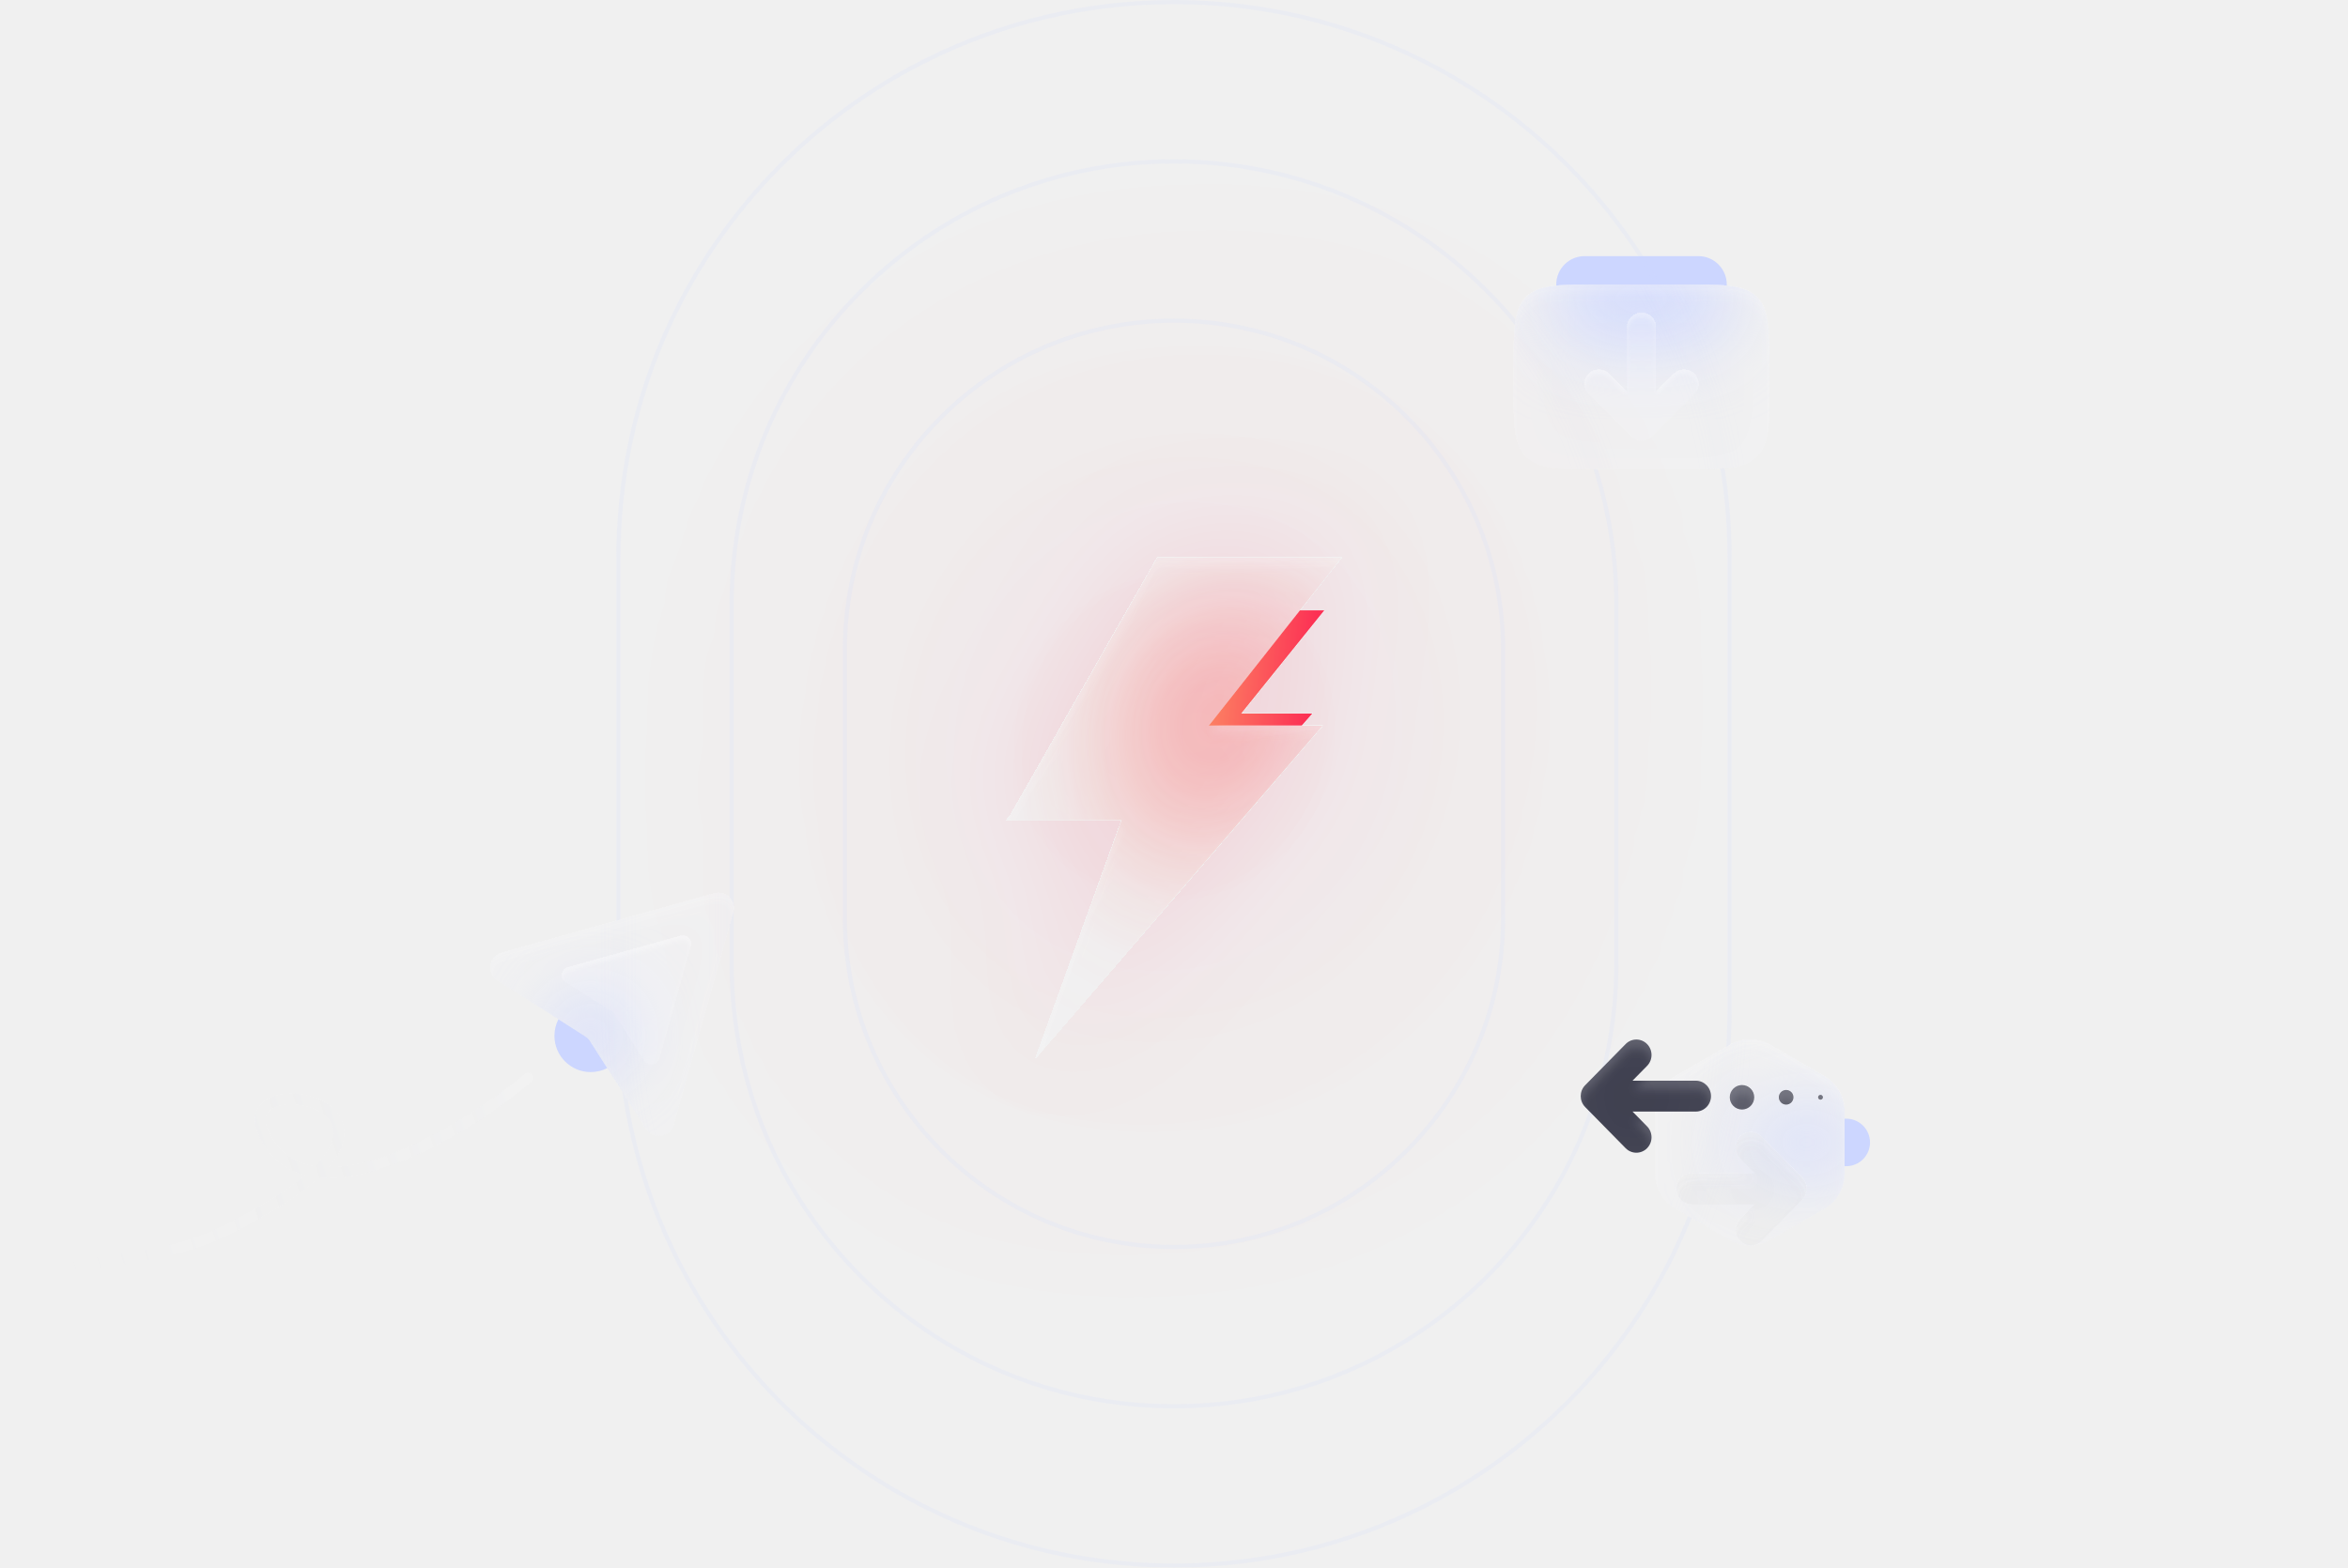
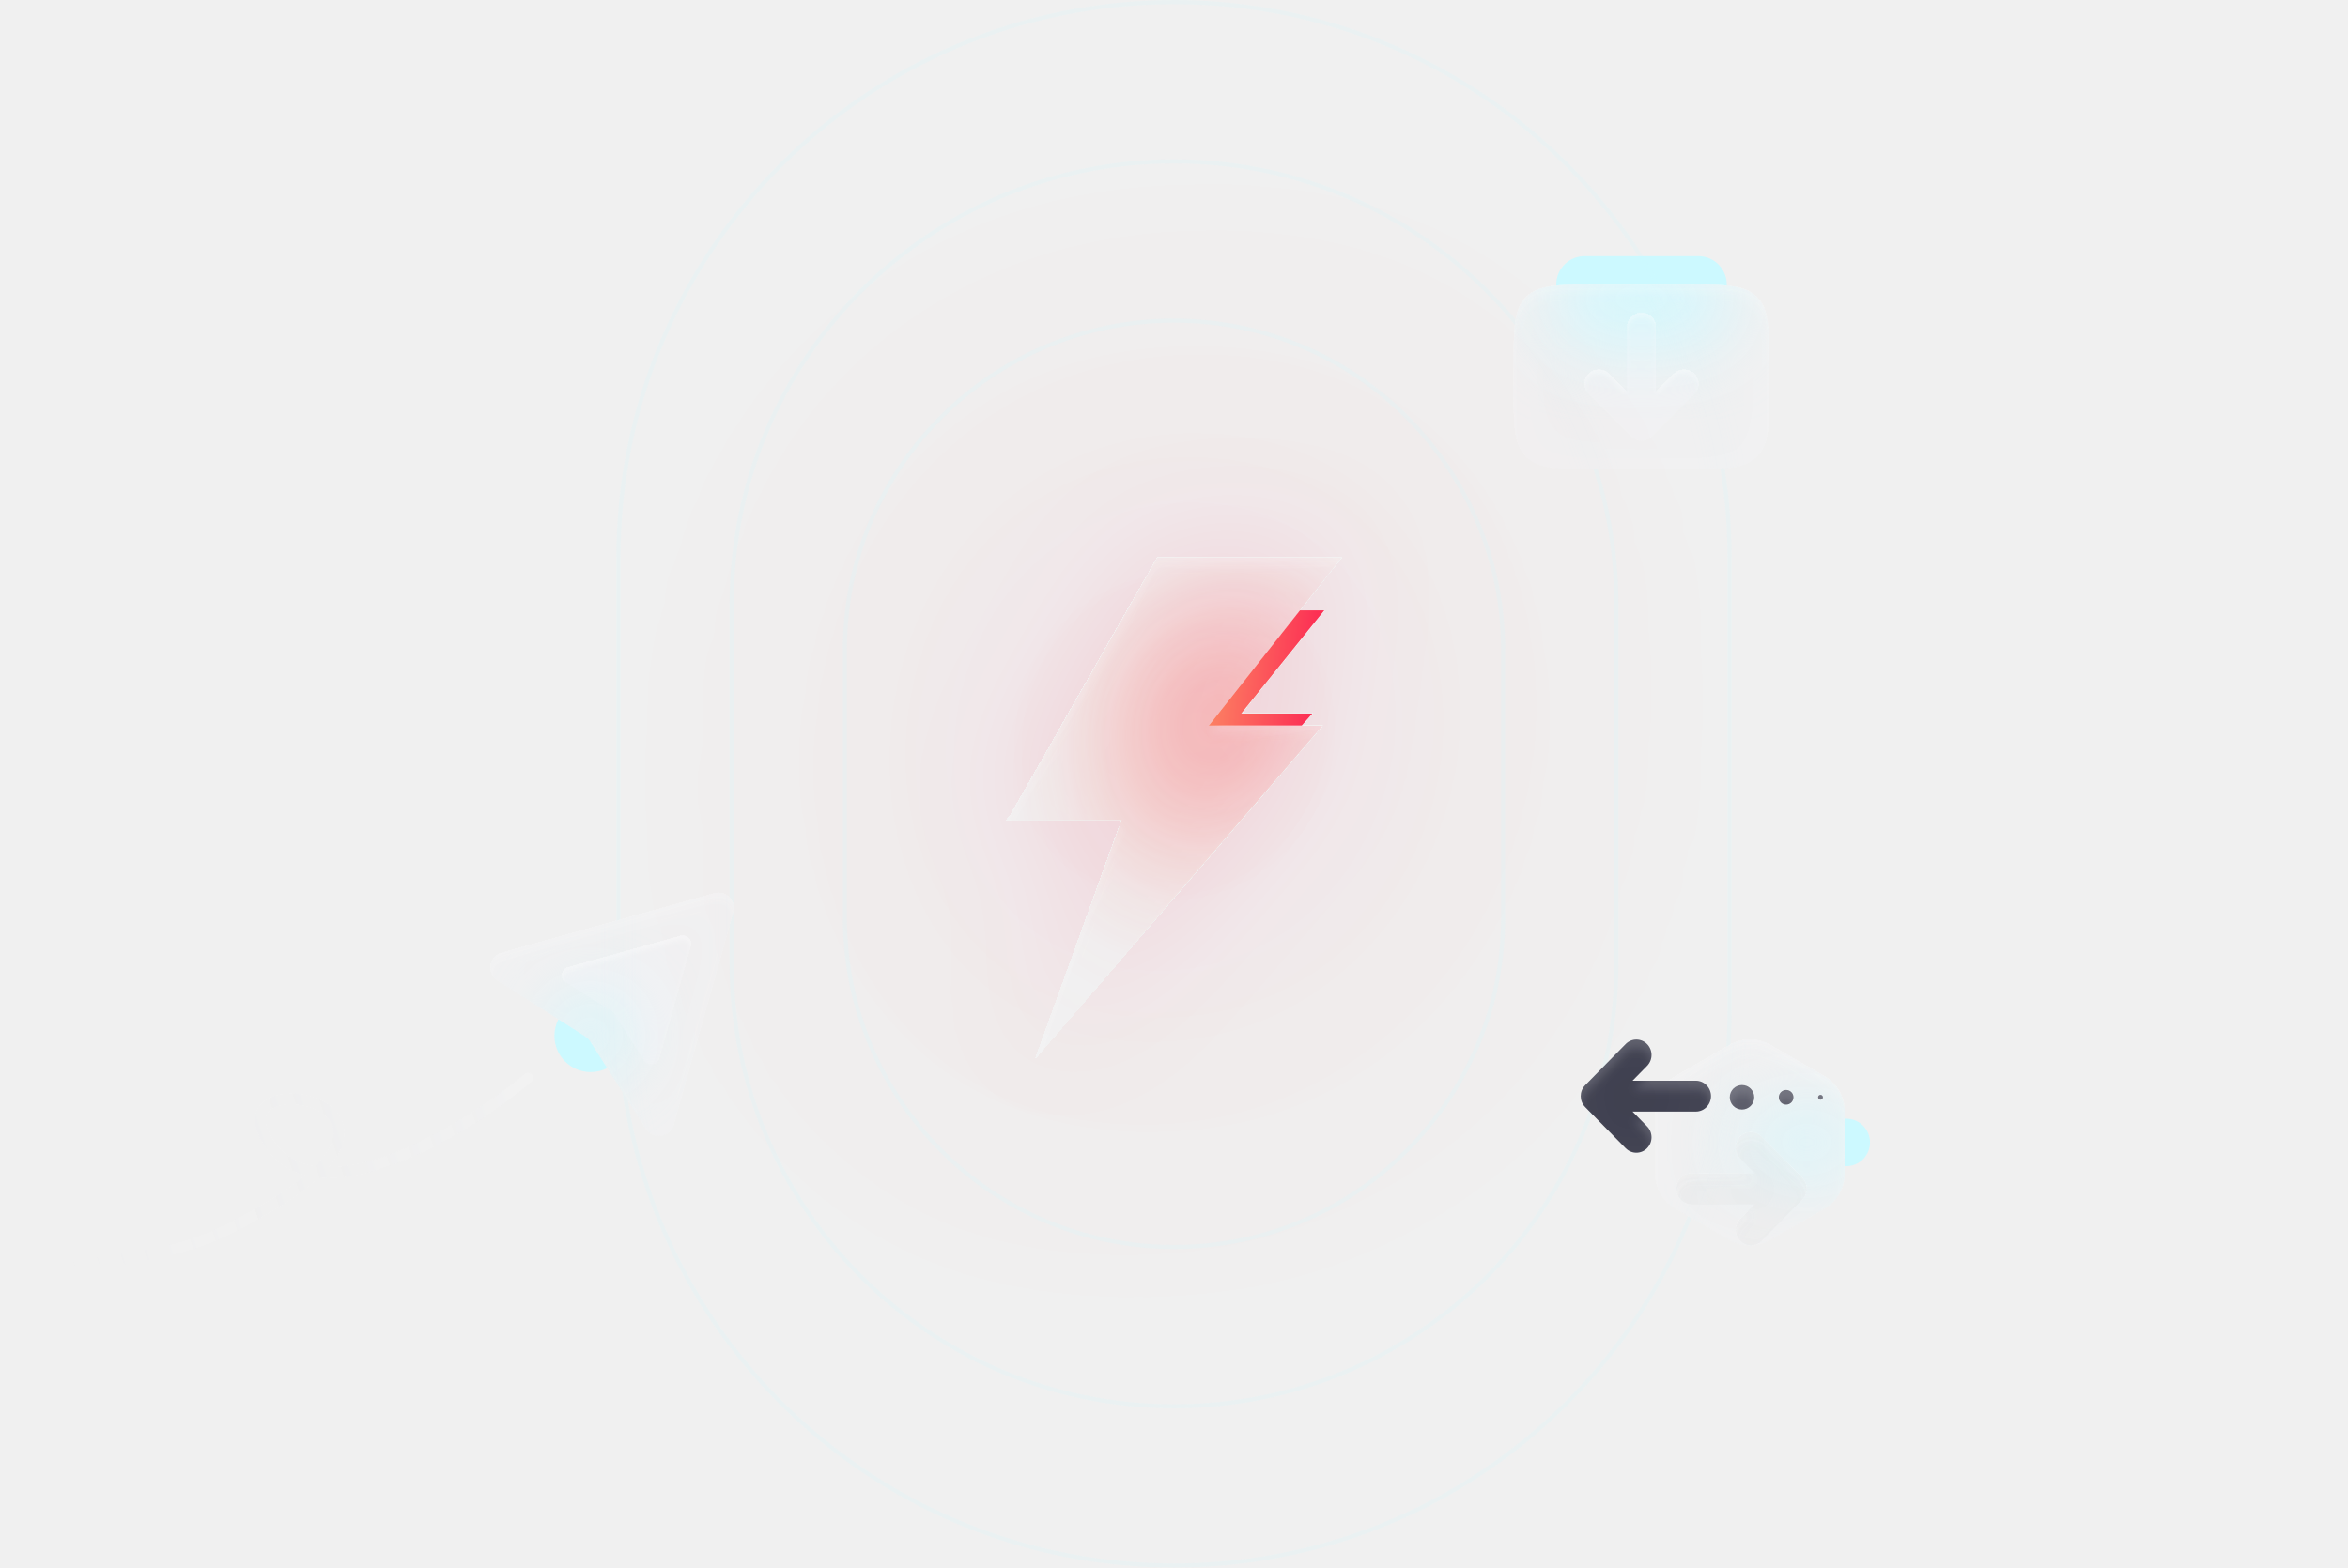
<svg xmlns="http://www.w3.org/2000/svg" width="560" height="374" viewBox="0 0 560 374" fill="none">
  <g clip-path="url(#clip0_5361_52347)">
    <g filter="url(#filter0_ddd_5361_52347)">
      <mask id="mask0_5361_52347" style="mask-type:alpha" maskUnits="userSpaceOnUse" x="240" y="133" width="80" height="120">
        <path d="M288.277 173.123H315.441L246.965 252.479L267.517 195.657H240L240.991 194.473L276.019 133H319.999L288.277 173.123Z" fill="white" />
      </mask>
      <g mask="url(#mask0_5361_52347)">
        <g opacity="0.8" filter="url(#filter1_f_5361_52347)">
          <path d="M296.024 170.223H312.989L270.225 218.891L283.06 184.043H265.875L266.494 183.316L288.369 145.616H315.835L296.024 170.223Z" fill="url(#paint0_linear_5361_52347)" />
        </g>
      </g>
      <path opacity="0.8" fill-rule="evenodd" clip-rule="evenodd" d="M310.443 173.125H288.279L310.027 145.618H315.838L296.027 170.225H312.991L310.443 173.125Z" fill="url(#paint1_linear_5361_52347)" />
      <g filter="url(#filter2_ii_5361_52347)">
        <path d="M288.277 173.123H315.441L246.965 252.479L267.517 195.657H240L240.991 194.473L276.019 133H319.999L288.277 173.123Z" fill="#F8F9FD" fill-opacity="0.08" />
      </g>
    </g>
    <mask id="mask1_5361_52347" style="mask-type:alpha" maskUnits="userSpaceOnUse" x="361" y="67" width="61" height="45">
      <path d="M361 88.212C361 78.627 361 73.834 363.978 70.857C366.955 67.879 371.748 67.879 381.333 67.879H401.667C411.252 67.879 416.045 67.879 419.022 70.857C422 73.834 422 78.627 422 88.212V91.601C422 101.186 422 105.979 419.022 108.957C416.045 111.934 411.252 111.934 401.667 111.934H381.333C371.748 111.934 366.955 111.934 363.978 108.957C361 105.979 361 101.186 361 91.601V88.212Z" fill="white" />
    </mask>
    <g mask="url(#mask1_5361_52347)">
      <g filter="url(#filter3_f_5361_52347)">
-         <path d="M371.166 67.877C371.166 64.134 374.201 61.1 377.944 61.1H405.055C408.798 61.1 411.833 64.134 411.833 67.877V74.655C411.833 78.398 408.798 81.433 405.055 81.433H377.944C374.201 81.433 371.166 78.398 371.166 74.655V67.877Z" fill="#CCD6FF" />
-       </g>
-     </g>
-     <path fill-rule="evenodd" clip-rule="evenodd" d="M377.946 61.101C374.202 61.101 371.168 64.135 371.168 67.878V68.138C373.791 67.88 377.093 67.88 381.335 67.88H401.668C405.909 67.88 409.212 67.88 411.835 68.138V67.878C411.835 64.135 408.8 61.101 405.057 61.101H377.946Z" fill="#CCD6FF" />
+         <path d="M371.166 67.877C371.166 64.134 374.201 61.1 377.944 61.1H405.055C408.798 61.1 411.833 64.134 411.833 67.877V74.655C411.833 78.398 408.798 81.433 405.055 81.433H377.944C374.201 81.433 371.166 78.398 371.166 74.655V67.877Z" fill="#CCF9FF" />
+       </g>
+     </g>
+     <path fill-rule="evenodd" clip-rule="evenodd" d="M377.946 61.101C374.202 61.101 371.168 64.135 371.168 67.878V68.138C373.791 67.88 377.093 67.88 381.335 67.88H401.668C405.909 67.88 409.212 67.88 411.835 68.138V67.878C411.835 64.135 408.8 61.101 405.057 61.101H377.946Z" fill="#CCF9FF" />
    <g filter="url(#filter4_ii_5361_52347)">
      <path d="M361 88.212C361 78.627 361 73.834 363.978 70.857C366.955 67.879 371.748 67.879 381.333 67.879H401.667C411.252 67.879 416.045 67.879 419.022 70.857C422 73.834 422 78.627 422 88.212V91.601C422 101.186 422 105.979 419.022 108.957C416.045 111.934 411.252 111.934 401.667 111.934H381.333C371.748 111.934 366.955 111.934 363.978 108.957C361 105.979 361 101.186 361 91.601V88.212Z" fill="#F8F9FD" fill-opacity="0.08" />
    </g>
    <g filter="url(#filter5_i_5361_52347)">
      <path fill-rule="evenodd" clip-rule="evenodd" d="M391.501 74.654C393.372 74.654 394.89 76.172 394.89 78.043V93.584L399.271 89.202C400.595 87.879 402.74 87.879 404.064 89.202C405.387 90.526 405.387 92.672 404.064 93.995L393.897 104.162C392.574 105.485 390.428 105.485 389.105 104.162L378.938 93.995C377.614 92.672 377.614 90.526 378.938 89.202C380.261 87.879 382.407 87.879 383.731 89.202L388.112 93.584V78.043C388.112 76.172 389.629 74.654 391.501 74.654Z" fill="#F8F9FD" fill-opacity="0.15" />
    </g>
    <g filter="url(#filter6_b_5361_52347)">
      <path fill-rule="evenodd" clip-rule="evenodd" d="M126.91 256.308C127.377 256.854 127.312 257.674 126.766 258.14C119.245 264.564 105.752 273.644 92.836 278.202C87.015 280.256 81.195 281.434 76.04 280.951C73.076 283.725 68.918 286.711 63.325 289.901C56.402 293.85 51.164 296.791 42.489 299.106C33.863 301.409 21.87 303.088 1.398 304.639C0.682 304.693 0.058 304.157 0.004 303.441C-0.05 302.726 0.486 302.102 1.201 302.048C21.65 300.498 33.439 298.833 41.819 296.596C50.15 294.372 55.142 291.577 62.037 287.644C66.641 285.018 70.144 282.593 72.76 280.387C67.862 279.122 63.861 275.988 61.484 270.369C60.541 268.138 60.523 266.124 61.427 264.48C62.309 262.875 63.923 261.893 65.679 261.37C69.163 260.334 73.862 260.896 77.317 262.84C79.066 263.823 80.59 265.213 81.44 267.037C82.305 268.893 82.409 271.067 81.531 273.45C80.952 275.023 79.945 276.693 78.437 278.46C82.544 278.457 87.165 277.447 91.971 275.751C104.501 271.33 117.72 262.45 125.079 256.164C125.624 255.698 126.444 255.762 126.91 256.308ZM75.123 278.221C77.25 276.079 78.492 274.183 79.092 272.552C79.756 270.75 79.628 269.301 79.085 268.134C78.526 266.936 77.465 265.904 76.044 265.105C73.161 263.483 69.187 263.038 66.42 263.861C65.051 264.269 64.144 264.933 63.705 265.732C63.288 266.49 63.149 267.634 63.877 269.356C66.15 274.728 70.016 277.355 74.83 278.174C74.927 278.19 75.025 278.206 75.123 278.221Z" fill="url(#paint2_linear_5361_52347)" fill-opacity="0.08" />
    </g>
    <mask id="mask2_5361_52347" style="mask-type:alpha" maskUnits="userSpaceOnUse" x="117" y="213" width="58" height="58">
      <path d="M174.86 217.662C175.631 214.907 173.093 212.369 170.338 213.14L119.681 227.324C116.625 228.18 116.023 232.248 118.7 233.952L139.614 247.261C140.067 247.549 140.451 247.933 140.739 248.386L154.048 269.3C155.752 271.977 159.82 271.375 160.676 268.319L174.86 217.662Z" fill="white" />
    </mask>
    <g mask="url(#mask2_5361_52347)">
      <g filter="url(#filter7_f_5361_52347)">
-         <path d="M140.883 255.766C136.106 255.766 132.234 251.894 132.234 247.117C132.234 242.341 136.106 238.468 140.883 238.468C145.66 238.468 149.532 242.341 149.532 247.117C149.532 251.894 145.66 255.766 140.883 255.766Z" fill="#CCD6FF" />
-       </g>
-     </g>
-     <path fill-rule="evenodd" clip-rule="evenodd" d="M133.186 243.17L139.614 247.26C140.067 247.548 140.451 247.933 140.739 248.386L144.832 254.816C143.648 255.425 142.306 255.768 140.883 255.768C136.107 255.768 132.234 251.896 132.234 247.119C132.234 245.696 132.578 244.354 133.186 243.17Z" fill="#CCD6FF" />
+         <path d="M140.883 255.766C136.106 255.766 132.234 251.894 132.234 247.117C132.234 242.341 136.106 238.468 140.883 238.468C145.66 238.468 149.532 242.341 149.532 247.117C149.532 251.894 145.66 255.766 140.883 255.766Z" fill="#CCF9FF" />
+       </g>
+     </g>
+     <path fill-rule="evenodd" clip-rule="evenodd" d="M133.186 243.17L139.614 247.26C140.067 247.548 140.451 247.933 140.739 248.386L144.832 254.816C143.648 255.425 142.306 255.768 140.883 255.768C136.107 255.768 132.234 251.896 132.234 247.119C132.234 245.696 132.578 244.354 133.186 243.17Z" fill="#CCF9FF" />
    <g filter="url(#filter8_ii_5361_52347)">
      <path d="M174.86 217.662C175.631 214.907 173.093 212.369 170.338 213.14L119.681 227.324C116.625 228.18 116.023 232.248 118.7 233.952L139.614 247.261C140.067 247.549 140.451 247.933 140.739 248.386L154.048 269.3C155.752 271.977 159.82 271.375 160.676 268.319L174.86 217.662Z" fill="#F8F9FD" fill-opacity="0.08" />
    </g>
    <g filter="url(#filter9_i_5361_52347)">
      <path d="M164.692 225.703C165.101 224.245 163.757 222.901 162.298 223.31L135.48 230.819C133.862 231.272 133.543 233.426 134.961 234.328L146.033 241.373C146.272 241.526 146.476 241.729 146.628 241.969L153.674 253.041C154.576 254.458 156.73 254.14 157.183 252.522L164.692 225.703Z" fill="#F8F9FD" fill-opacity="0.15" />
    </g>
    <mask id="mask3_5361_52347" style="mask-type:alpha" maskUnits="userSpaceOnUse" x="394" y="248" width="46" height="50">
      <path d="M412.532 249.295C415.524 247.568 419.21 247.568 422.202 249.295L435.102 256.744C438.094 258.471 439.937 261.663 439.937 265.118V280.014C439.937 283.469 438.094 286.661 435.102 288.388L422.202 295.836C419.21 297.564 415.524 297.564 412.532 295.836L399.632 288.388C396.64 286.661 394.797 283.469 394.797 280.014V265.118C394.797 261.663 396.64 258.471 399.632 256.744L412.532 249.295Z" fill="white" />
    </mask>
    <g mask="url(#mask3_5361_52347)">
      <g filter="url(#filter10_f_5361_52347)">
-         <rect x="415.779" y="266.885" width="30.216" height="11.331" rx="5.666" fill="#CCD6FF" />
-       </g>
-     </g>
-     <path fill-rule="evenodd" clip-rule="evenodd" d="M439.936 278.217H440.333C443.462 278.217 445.998 275.68 445.998 272.551C445.998 269.422 443.462 266.886 440.333 266.886H439.936V278.217Z" fill="#CCD6FF" />
+         <rect x="415.779" y="266.885" width="30.216" height="11.331" rx="5.666" fill="#CCF9FF" />
+       </g>
+     </g>
+     <path fill-rule="evenodd" clip-rule="evenodd" d="M439.936 278.217H440.333C443.462 278.217 445.998 275.68 445.998 272.551C445.998 269.422 443.462 266.886 440.333 266.886H439.936V278.217Z" fill="#CCF9FF" />
    <g filter="url(#filter11_ii_5361_52347)">
      <path d="M412.532 249.295C415.524 247.568 419.21 247.568 422.202 249.295L435.102 256.744C438.094 258.471 439.937 261.663 439.937 265.118V280.014C439.937 283.469 438.094 286.661 435.102 288.388L422.202 295.836C419.21 297.564 415.524 297.564 412.532 295.836L399.632 288.388C396.64 286.661 394.797 283.469 394.797 280.014V265.118C394.797 261.663 396.64 258.471 399.632 256.744L412.532 249.295Z" fill="#F8F9FD" fill-opacity="0.08" />
    </g>
    <g filter="url(#filter12_ii_5361_52347)">
      <path d="M418.53 287.28L403.431 287.28C401.431 287.28 399.811 285.632 399.811 283.598C399.811 281.564 401.431 279.915 403.431 279.915L418.53 279.915L415.057 276.381C413.643 274.943 413.643 272.612 415.057 271.173C416.471 269.735 418.762 269.735 420.176 271.173L429.828 280.994C431.242 282.432 431.242 284.764 429.828 286.202L420.176 296.022C418.762 297.46 416.471 297.46 415.057 296.022C413.643 294.584 413.643 292.252 415.057 290.814L418.53 287.28Z" fill="#BABABA" fill-opacity="0.08" />
    </g>
    <g filter="url(#filter13_ii_5361_52347)">
      <circle cx="415.47" cy="261.778" r="2.926" fill="#3B3C4C" />
    </g>
    <g filter="url(#filter14_ii_5361_52347)">
      <circle cx="425.997" cy="261.778" r="1.755" fill="#3B3C4C" />
    </g>
    <g filter="url(#filter15_ii_5361_52347)">
      <circle cx="434.191" cy="261.777" r="0.585" fill="#3B3C4C" />
    </g>
-     <path opacity="0.15" fill-rule="evenodd" clip-rule="evenodd" d="M412 133V241C412 243.946 411.903 246.87 411.713 249.768L412.532 249.295C412.605 249.253 412.679 249.212 412.753 249.172C412.917 246.469 413 243.744 413 241V133C413 125.758 412.421 118.652 411.307 111.724C410.984 111.751 410.65 111.774 410.306 111.795C411.421 118.699 412 125.782 412 133ZM381.064 111.934C384.27 122.05 386 132.823 386 144V230C386 288.542 338.542 336 280 336C221.458 336 174 288.542 174 230V220.733L174.86 217.662C174.955 217.321 175 216.984 175 216.656V230C175 287.99 222.01 335 280 335C337.99 335 385 287.99 385 230V144C385 132.817 383.252 122.042 380.014 111.934C380.357 111.934 380.707 111.934 381.064 111.934ZM361.501 76.219C342.057 52.865 312.764 38 280 38C221.458 38 174 85.458 174 144V214.16C174.618 214.817 175 215.697 175 216.656V144C175 86.01 222.01 39 280 39C312.782 39 342.054 54.023 361.31 77.559C361.364 77.091 361.427 76.644 361.501 76.219ZM394.845 67.879C372.149 27.94 329.221 1 280 1C207.098 1 148 60.098 148 133V219.395L147 219.675V133C147 59.546 206.546 0 280 0C329.796 0 373.2 27.366 395.994 67.879H394.845ZM148.411 260.441C157.819 324.68 213.15 374 280 374C335.925 374 383.788 339.483 403.447 290.591L402.572 290.086C383.094 338.68 335.555 373 280 373C214.435 373 160.035 325.198 149.75 262.545L148.411 260.441ZM358 219V155C358 111.922 323.078 77 280 77C236.922 77 202 111.922 202 155V219C202 262.078 236.922 297 280 297C323.078 297 358 262.078 358 219ZM280 76C236.37 76 201 111.37 201 155V219C201 262.63 236.37 298 280 298C323.63 298 359 262.63 359 219V155C359 111.37 323.63 76 280 76Z" fill="#CCD6FF" />
+     <path opacity="0.15" fill-rule="evenodd" clip-rule="evenodd" d="M412 133V241C412 243.946 411.903 246.87 411.713 249.768L412.532 249.295C412.605 249.253 412.679 249.212 412.753 249.172C412.917 246.469 413 243.744 413 241V133C413 125.758 412.421 118.652 411.307 111.724C410.984 111.751 410.65 111.774 410.306 111.795C411.421 118.699 412 125.782 412 133ZM381.064 111.934C384.27 122.05 386 132.823 386 144V230C386 288.542 338.542 336 280 336C221.458 336 174 288.542 174 230V220.733L174.86 217.662C174.955 217.321 175 216.984 175 216.656V230C175 287.99 222.01 335 280 335C337.99 335 385 287.99 385 230V144C385 132.817 383.252 122.042 380.014 111.934C380.357 111.934 380.707 111.934 381.064 111.934ZM361.501 76.219C342.057 52.865 312.764 38 280 38C221.458 38 174 85.458 174 144V214.16C174.618 214.817 175 215.697 175 216.656V144C175 86.01 222.01 39 280 39C312.782 39 342.054 54.023 361.31 77.559C361.364 77.091 361.427 76.644 361.501 76.219ZM394.845 67.879C372.149 27.94 329.221 1 280 1C207.098 1 148 60.098 148 133V219.395L147 219.675V133C147 59.546 206.546 0 280 0C329.796 0 373.2 27.366 395.994 67.879H394.845ZM148.411 260.441C157.819 324.68 213.15 374 280 374C335.925 374 383.788 339.483 403.447 290.591L402.572 290.086C383.094 338.68 335.555 373 280 373C214.435 373 160.035 325.198 149.75 262.545L148.411 260.441ZM358 219V155C358 111.922 323.078 77 280 77C236.922 77 202 111.922 202 155V219C202 262.078 236.922 297 280 297C323.078 297 358 262.078 358 219ZM280 76C236.37 76 201 111.37 201 155V219C201 262.63 236.37 298 280 298C323.63 298 359 262.63 359 219V155C359 111.37 323.63 76 280 76Z" fill="#CCF9FF" />
    <mask id="mask4_5361_52347" style="mask-type:alpha" maskUnits="userSpaceOnUse" x="117" y="67" width="323" height="231">
      <path fill-rule="evenodd" clip-rule="evenodd" d="M361 88.212C361 78.627 361 73.834 363.978 70.857C366.955 67.879 371.748 67.879 381.333 67.879H401.667C411.252 67.879 416.044 67.879 419.022 70.857C422 73.834 422 78.627 422 88.212V91.601C422 101.186 422 105.979 419.022 108.957C416.044 111.934 411.252 111.934 401.667 111.934H381.333C371.748 111.934 366.955 111.934 363.978 108.957C361 105.979 361 101.186 361 91.601V88.212ZM174.86 217.662C175.631 214.907 173.093 212.369 170.338 213.14L119.681 227.324C116.625 228.18 116.023 232.248 118.7 233.952L139.614 247.261C140.067 247.549 140.451 247.933 140.739 248.386L154.048 269.3C155.752 271.977 159.82 271.375 160.676 268.319L174.86 217.662ZM422.202 249.295C419.21 247.568 415.524 247.568 412.532 249.295L399.632 256.744C396.64 258.471 394.797 261.663 394.797 265.118V280.014C394.797 283.469 396.64 286.661 399.632 288.388L412.532 295.836C415.524 297.564 419.21 297.564 422.202 295.836L435.102 288.388C438.094 286.661 439.937 283.469 439.937 280.014V265.118C439.937 261.663 438.094 258.471 435.102 256.744L422.202 249.295Z" fill="white" />
    </mask>
    <g mask="url(#mask4_5361_52347)">
      <g opacity="0.15" filter="url(#filter16_f_5361_52347)">
-         <path fill-rule="evenodd" clip-rule="evenodd" d="M412 241V133C412 60.098 352.902 1 280 1C207.098 1 148 60.098 148 133V241C148 313.902 207.098 373 280 373C352.902 373 412 313.902 412 241ZM280 0C206.546 0 147 59.546 147 133V241C147 314.454 206.546 374 280 374C353.454 374 413 314.454 413 241V133C413 59.546 353.454 0 280 0ZM385 230V144C385 86.01 337.99 39 280 39C222.01 39 175 86.01 175 144V230C175 287.99 222.01 335 280 335C337.99 335 385 287.99 385 230ZM280 38C221.458 38 174 85.458 174 144V230C174 288.542 221.458 336 280 336C338.542 336 386 288.542 386 230V144C386 85.458 338.542 38 280 38ZM358 155V219C358 262.078 323.078 297 280 297C236.922 297 202 262.078 202 219V155C202 111.922 236.922 77 280 77C323.078 77 358 111.922 358 155ZM201 155C201 111.37 236.37 76 280 76C323.63 76 359 111.37 359 155V219C359 262.63 323.63 298 280 298C236.37 298 201 262.63 201 219V155Z" fill="#CCD6FF" />
+         <path fill-rule="evenodd" clip-rule="evenodd" d="M412 241V133C412 60.098 352.902 1 280 1C207.098 1 148 60.098 148 133V241C148 313.902 207.098 373 280 373C352.902 373 412 313.902 412 241ZM280 0C206.546 0 147 59.546 147 133V241C147 314.454 206.546 374 280 374C353.454 374 413 314.454 413 241V133C413 59.546 353.454 0 280 0ZM385 230V144C385 86.01 337.99 39 280 39C222.01 39 175 86.01 175 144V230C175 287.99 222.01 335 280 335C337.99 335 385 287.99 385 230ZM280 38C221.458 38 174 85.458 174 144V230C174 288.542 221.458 336 280 336C338.542 336 386 288.542 386 230V144C386 85.458 338.542 38 280 38ZM358 155V219C358 262.078 323.078 297 280 297C236.922 297 202 262.078 202 219V155C202 111.922 236.922 77 280 77C323.078 77 358 111.922 358 155ZM201 155C201 111.37 236.37 76 280 76C323.63 76 359 111.37 359 155V219C359 262.63 323.63 298 280 298C236.37 298 201 262.63 201 219V155Z" fill="#CCF9FF" />
      </g>
    </g>
    <g filter="url(#filter17_ii_5361_52347)">
      <path d="M404.458 265.186C406.458 265.186 408.078 263.537 408.078 261.503C408.078 259.469 406.458 257.82 404.458 257.82L389.359 257.82L392.832 254.287C394.246 252.848 394.246 250.517 392.832 249.079C391.418 247.64 389.127 247.64 387.713 249.079L378.06 258.899C376.647 260.337 376.647 262.669 378.06 264.107L387.713 273.927C389.127 275.366 391.418 275.366 392.832 273.927C394.246 272.489 394.246 270.158 392.832 268.719L389.359 265.186L404.458 265.186Z" fill="#3B3C4C" />
    </g>
  </g>
  <defs>
    <filter id="filter0_ddd_5361_52347" x="40" y="-67" width="480" height="519.479" filterUnits="userSpaceOnUse" color-interpolation-filters="sRGB">
      <feFlood flood-opacity="0" result="BackgroundImageFix" />
      <feColorMatrix in="SourceAlpha" type="matrix" values="0 0 0 0 0 0 0 0 0 0 0 0 0 0 0 0 0 0 127 0" result="hardAlpha" />
      <feOffset />
      <feGaussianBlur stdDeviation="100" />
      <feComposite in2="hardAlpha" operator="out" />
      <feColorMatrix type="matrix" values="0 0 0 0 1 0 0 0 0 0 0 0 0 0 0.176 0 0 0 0.1 0" />
      <feBlend mode="normal" in2="BackgroundImageFix" result="effect1_dropShadow_5361_52347" />
      <feColorMatrix in="SourceAlpha" type="matrix" values="0 0 0 0 0 0 0 0 0 0 0 0 0 0 0 0 0 0 127 0" result="hardAlpha" />
      <feOffset />
      <feGaussianBlur stdDeviation="50" />
      <feComposite in2="hardAlpha" operator="out" />
      <feColorMatrix type="matrix" values="0 0 0 0 1 0 0 0 0 0 0 0 0 0 0.176 0 0 0 0.1 0" />
      <feBlend mode="normal" in2="effect1_dropShadow_5361_52347" result="effect2_dropShadow_5361_52347" />
      <feColorMatrix in="SourceAlpha" type="matrix" values="0 0 0 0 0 0 0 0 0 0 0 0 0 0 0 0 0 0 127 0" result="hardAlpha" />
      <feOffset />
      <feGaussianBlur stdDeviation="15" />
      <feComposite in2="hardAlpha" operator="out" />
      <feColorMatrix type="matrix" values="0 0 0 0 1 0 0 0 0 0 0 0 0 0 0.176 0 0 0 0.1 0" />
      <feBlend mode="normal" in2="effect2_dropShadow_5361_52347" result="effect3_dropShadow_5361_52347" />
      <feBlend mode="normal" in="SourceGraphic" in2="effect3_dropShadow_5361_52347" result="shape" />
    </filter>
    <filter id="filter1_f_5361_52347" x="225.875" y="105.616" width="129.961" height="153.274" filterUnits="userSpaceOnUse" color-interpolation-filters="sRGB">
      <feFlood flood-opacity="0" result="BackgroundImageFix" />
      <feBlend mode="normal" in="SourceGraphic" in2="BackgroundImageFix" result="shape" />
      <feGaussianBlur stdDeviation="20" result="effect1_foregroundBlur_5361_52347" />
    </filter>
    <filter id="filter2_ii_5361_52347" x="240" y="133" width="80" height="121.513" filterUnits="userSpaceOnUse" color-interpolation-filters="sRGB">
      <feFlood flood-opacity="0" result="BackgroundImageFix" />
      <feBlend mode="normal" in="SourceGraphic" in2="BackgroundImageFix" result="shape" />
      <feColorMatrix in="SourceAlpha" type="matrix" values="0 0 0 0 0 0 0 0 0 0 0 0 0 0 0 0 0 0 127 0" result="hardAlpha" />
      <feOffset dy="2.033" />
      <feGaussianBlur stdDeviation="1.017" />
      <feComposite in2="hardAlpha" operator="arithmetic" k2="-1" k3="1" />
      <feColorMatrix type="matrix" values="0 0 0 0 1 0 0 0 0 1 0 0 0 0 1 0 0 0 0.15 0" />
      <feBlend mode="normal" in2="shape" result="effect1_innerShadow_5361_52347" />
      <feColorMatrix in="SourceAlpha" type="matrix" values="0 0 0 0 0 0 0 0 0 0 0 0 0 0 0 0 0 0 127 0" result="hardAlpha" />
      <feOffset />
      <feGaussianBlur stdDeviation="7.117" />
      <feComposite in2="hardAlpha" operator="arithmetic" k2="-1" k3="1" />
      <feColorMatrix type="matrix" values="0 0 0 0 1 0 0 0 0 1 0 0 0 0 1 0 0 0 0.05 0" />
      <feBlend mode="normal" in2="effect1_innerShadow_5361_52347" result="effect2_innerShadow_5361_52347" />
    </filter>
    <filter id="filter3_f_5361_52347" x="352.866" y="42.8" width="77.266" height="56.933" filterUnits="userSpaceOnUse" color-interpolation-filters="sRGB">
      <feFlood flood-opacity="0" result="BackgroundImageFix" />
      <feBlend mode="normal" in="SourceGraphic" in2="BackgroundImageFix" result="shape" />
      <feGaussianBlur stdDeviation="9.15" result="effect1_foregroundBlur_5361_52347" />
    </filter>
    <filter id="filter4_ii_5361_52347" x="361" y="67.879" width="61" height="46.089" filterUnits="userSpaceOnUse" color-interpolation-filters="sRGB">
      <feFlood flood-opacity="0" result="BackgroundImageFix" />
      <feBlend mode="normal" in="SourceGraphic" in2="BackgroundImageFix" result="shape" />
      <feColorMatrix in="SourceAlpha" type="matrix" values="0 0 0 0 0 0 0 0 0 0 0 0 0 0 0 0 0 0 127 0" result="hardAlpha" />
      <feOffset dy="2.033" />
      <feGaussianBlur stdDeviation="1.017" />
      <feComposite in2="hardAlpha" operator="arithmetic" k2="-1" k3="1" />
      <feColorMatrix type="matrix" values="0 0 0 0 1 0 0 0 0 1 0 0 0 0 1 0 0 0 0.15 0" />
      <feBlend mode="normal" in2="shape" result="effect1_innerShadow_5361_52347" />
      <feColorMatrix in="SourceAlpha" type="matrix" values="0 0 0 0 0 0 0 0 0 0 0 0 0 0 0 0 0 0 127 0" result="hardAlpha" />
      <feOffset />
      <feGaussianBlur stdDeviation="7.117" />
      <feComposite in2="hardAlpha" operator="arithmetic" k2="-1" k3="1" />
      <feColorMatrix type="matrix" values="0 0 0 0 1 0 0 0 0 1 0 0 0 0 1 0 0 0 0.05 0" />
      <feBlend mode="normal" in2="effect1_innerShadow_5361_52347" result="effect2_innerShadow_5361_52347" />
    </filter>
    <filter id="filter5_i_5361_52347" x="377.945" y="74.654" width="27.111" height="31.517" filterUnits="userSpaceOnUse" color-interpolation-filters="sRGB">
      <feFlood flood-opacity="0" result="BackgroundImageFix" />
      <feBlend mode="normal" in="SourceGraphic" in2="BackgroundImageFix" result="shape" />
      <feColorMatrix in="SourceAlpha" type="matrix" values="0 0 0 0 0 0 0 0 0 0 0 0 0 0 0 0 0 0 127 0" result="hardAlpha" />
      <feOffset dy="1.017" />
      <feGaussianBlur stdDeviation="0.508" />
      <feComposite in2="hardAlpha" operator="arithmetic" k2="-1" k3="1" />
      <feColorMatrix type="matrix" values="0 0 0 0 1 0 0 0 0 1 0 0 0 0 1 0 0 0 0.3 0" />
      <feBlend mode="normal" in2="shape" result="effect1_innerShadow_5361_52347" />
    </filter>
    <filter id="filter6_b_5361_52347" x="-9.424" y="246.428" width="146.071" height="67.638" filterUnits="userSpaceOnUse" color-interpolation-filters="sRGB">
      <feFlood flood-opacity="0" result="BackgroundImageFix" />
      <feGaussianBlur in="BackgroundImage" stdDeviation="4.712" />
      <feComposite in2="SourceAlpha" operator="in" result="effect1_backgroundBlur_5361_52347" />
      <feBlend mode="normal" in="SourceGraphic" in2="effect1_backgroundBlur_5361_52347" result="shape" />
    </filter>
    <filter id="filter7_f_5361_52347" x="114.834" y="221.069" width="52.097" height="52.098" filterUnits="userSpaceOnUse" color-interpolation-filters="sRGB">
      <feFlood flood-opacity="0" result="BackgroundImageFix" />
      <feBlend mode="normal" in="SourceGraphic" in2="BackgroundImageFix" result="shape" />
      <feGaussianBlur stdDeviation="8.7" result="effect1_foregroundBlur_5361_52347" />
    </filter>
    <filter id="filter8_ii_5361_52347" x="117" y="213" width="58" height="59.933" filterUnits="userSpaceOnUse" color-interpolation-filters="sRGB">
      <feFlood flood-opacity="0" result="BackgroundImageFix" />
      <feBlend mode="normal" in="SourceGraphic" in2="BackgroundImageFix" result="shape" />
      <feColorMatrix in="SourceAlpha" type="matrix" values="0 0 0 0 0 0 0 0 0 0 0 0 0 0 0 0 0 0 127 0" result="hardAlpha" />
      <feOffset dy="1.933" />
      <feGaussianBlur stdDeviation="0.967" />
      <feComposite in2="hardAlpha" operator="arithmetic" k2="-1" k3="1" />
      <feColorMatrix type="matrix" values="0 0 0 0 1 0 0 0 0 1 0 0 0 0 1 0 0 0 0.15 0" />
      <feBlend mode="normal" in2="shape" result="effect1_innerShadow_5361_52347" />
      <feColorMatrix in="SourceAlpha" type="matrix" values="0 0 0 0 0 0 0 0 0 0 0 0 0 0 0 0 0 0 127 0" result="hardAlpha" />
      <feOffset />
      <feGaussianBlur stdDeviation="6.767" />
      <feComposite in2="hardAlpha" operator="arithmetic" k2="-1" k3="1" />
      <feColorMatrix type="matrix" values="0 0 0 0 1 0 0 0 0 1 0 0 0 0 1 0 0 0 0.05 0" />
      <feBlend mode="normal" in2="effect1_innerShadow_5361_52347" result="effect2_innerShadow_5361_52347" />
    </filter>
    <filter id="filter9_i_5361_52347" x="134.061" y="223.235" width="30.705" height="31.673" filterUnits="userSpaceOnUse" color-interpolation-filters="sRGB">
      <feFlood flood-opacity="0" result="BackgroundImageFix" />
      <feBlend mode="normal" in="SourceGraphic" in2="BackgroundImageFix" result="shape" />
      <feColorMatrix in="SourceAlpha" type="matrix" values="0 0 0 0 0 0 0 0 0 0 0 0 0 0 0 0 0 0 127 0" result="hardAlpha" />
      <feOffset dy="0.967" />
      <feGaussianBlur stdDeviation="0.483" />
      <feComposite in2="hardAlpha" operator="arithmetic" k2="-1" k3="1" />
      <feColorMatrix type="matrix" values="0 0 0 0 1 0 0 0 0 1 0 0 0 0 1 0 0 0 0.3 0" />
      <feBlend mode="normal" in2="shape" result="effect1_innerShadow_5361_52347" />
    </filter>
    <filter id="filter10_f_5361_52347" x="396.961" y="248.067" width="67.853" height="48.967" filterUnits="userSpaceOnUse" color-interpolation-filters="sRGB">
      <feFlood flood-opacity="0" result="BackgroundImageFix" />
      <feBlend mode="normal" in="SourceGraphic" in2="BackgroundImageFix" result="shape" />
      <feGaussianBlur stdDeviation="9.409" result="effect1_foregroundBlur_5361_52347" />
    </filter>
    <filter id="filter11_ii_5361_52347" x="394.797" y="248" width="45.141" height="51.165" filterUnits="userSpaceOnUse" color-interpolation-filters="sRGB">
      <feFlood flood-opacity="0" result="BackgroundImageFix" />
      <feBlend mode="normal" in="SourceGraphic" in2="BackgroundImageFix" result="shape" />
      <feColorMatrix in="SourceAlpha" type="matrix" values="0 0 0 0 0 0 0 0 0 0 0 0 0 0 0 0 0 0 127 0" result="hardAlpha" />
      <feOffset dy="2.033" />
      <feGaussianBlur stdDeviation="1.017" />
      <feComposite in2="hardAlpha" operator="arithmetic" k2="-1" k3="1" />
      <feColorMatrix type="matrix" values="0 0 0 0 1 0 0 0 0 1 0 0 0 0 1 0 0 0 0.15 0" />
      <feBlend mode="normal" in2="shape" result="effect1_innerShadow_5361_52347" />
      <feColorMatrix in="SourceAlpha" type="matrix" values="0 0 0 0 0 0 0 0 0 0 0 0 0 0 0 0 0 0 127 0" result="hardAlpha" />
      <feOffset />
      <feGaussianBlur stdDeviation="7.117" />
      <feComposite in2="hardAlpha" operator="arithmetic" k2="-1" k3="1" />
      <feColorMatrix type="matrix" values="0 0 0 0 1 0 0 0 0 1 0 0 0 0 1 0 0 0 0.05 0" />
      <feBlend mode="normal" in2="effect1_innerShadow_5361_52347" result="effect2_innerShadow_5361_52347" />
    </filter>
    <filter id="filter12_ii_5361_52347" x="399.811" y="270.095" width="31.078" height="29.097" filterUnits="userSpaceOnUse" color-interpolation-filters="sRGB">
      <feFlood flood-opacity="0" result="BackgroundImageFix" />
      <feBlend mode="normal" in="SourceGraphic" in2="BackgroundImageFix" result="shape" />
      <feColorMatrix in="SourceAlpha" type="matrix" values="0 0 0 0 0 0 0 0 0 0 0 0 0 0 0 0 0 0 127 0" result="hardAlpha" />
      <feOffset dy="2.091" />
      <feGaussianBlur stdDeviation="1.045" />
      <feComposite in2="hardAlpha" operator="arithmetic" k2="-1" k3="1" />
      <feColorMatrix type="matrix" values="0 0 0 0 1 0 0 0 0 1 0 0 0 0 1 0 0 0 0.15 0" />
      <feBlend mode="normal" in2="shape" result="effect1_innerShadow_5361_52347" />
      <feColorMatrix in="SourceAlpha" type="matrix" values="0 0 0 0 0 0 0 0 0 0 0 0 0 0 0 0 0 0 127 0" result="hardAlpha" />
      <feOffset />
      <feGaussianBlur stdDeviation="8.363" />
      <feComposite in2="hardAlpha" operator="arithmetic" k2="-1" k3="1" />
      <feColorMatrix type="matrix" values="0 0 0 0 1 0 0 0 0 1 0 0 0 0 1 0 0 0 0.05 0" />
      <feBlend mode="normal" in2="effect1_innerShadow_5361_52347" result="effect2_innerShadow_5361_52347" />
    </filter>
    <filter id="filter13_ii_5361_52347" x="412.545" y="258.853" width="5.852" height="7.941" filterUnits="userSpaceOnUse" color-interpolation-filters="sRGB">
      <feFlood flood-opacity="0" result="BackgroundImageFix" />
      <feBlend mode="normal" in="SourceGraphic" in2="BackgroundImageFix" result="shape" />
      <feColorMatrix in="SourceAlpha" type="matrix" values="0 0 0 0 0 0 0 0 0 0 0 0 0 0 0 0 0 0 127 0" result="hardAlpha" />
      <feOffset dy="2.091" />
      <feGaussianBlur stdDeviation="1.045" />
      <feComposite in2="hardAlpha" operator="arithmetic" k2="-1" k3="1" />
      <feColorMatrix type="matrix" values="0 0 0 0 1 0 0 0 0 1 0 0 0 0 1 0 0 0 0.15 0" />
      <feBlend mode="normal" in2="shape" result="effect1_innerShadow_5361_52347" />
      <feColorMatrix in="SourceAlpha" type="matrix" values="0 0 0 0 0 0 0 0 0 0 0 0 0 0 0 0 0 0 127 0" result="hardAlpha" />
      <feOffset />
      <feGaussianBlur stdDeviation="8.363" />
      <feComposite in2="hardAlpha" operator="arithmetic" k2="-1" k3="1" />
      <feColorMatrix type="matrix" values="0 0 0 0 1 0 0 0 0 1 0 0 0 0 1 0 0 0 0.17 0" />
      <feBlend mode="normal" in2="effect1_innerShadow_5361_52347" result="effect2_innerShadow_5361_52347" />
    </filter>
    <filter id="filter14_ii_5361_52347" x="424.242" y="260.022" width="3.51" height="5.602" filterUnits="userSpaceOnUse" color-interpolation-filters="sRGB">
      <feFlood flood-opacity="0" result="BackgroundImageFix" />
      <feBlend mode="normal" in="SourceGraphic" in2="BackgroundImageFix" result="shape" />
      <feColorMatrix in="SourceAlpha" type="matrix" values="0 0 0 0 0 0 0 0 0 0 0 0 0 0 0 0 0 0 127 0" result="hardAlpha" />
      <feOffset dy="2.091" />
      <feGaussianBlur stdDeviation="1.045" />
      <feComposite in2="hardAlpha" operator="arithmetic" k2="-1" k3="1" />
      <feColorMatrix type="matrix" values="0 0 0 0 1 0 0 0 0 1 0 0 0 0 1 0 0 0 0.15 0" />
      <feBlend mode="normal" in2="shape" result="effect1_innerShadow_5361_52347" />
      <feColorMatrix in="SourceAlpha" type="matrix" values="0 0 0 0 0 0 0 0 0 0 0 0 0 0 0 0 0 0 127 0" result="hardAlpha" />
      <feOffset />
      <feGaussianBlur stdDeviation="8.363" />
      <feComposite in2="hardAlpha" operator="arithmetic" k2="-1" k3="1" />
      <feColorMatrix type="matrix" values="0 0 0 0 1 0 0 0 0 1 0 0 0 0 1 0 0 0 0.17 0" />
      <feBlend mode="normal" in2="effect1_innerShadow_5361_52347" result="effect2_innerShadow_5361_52347" />
    </filter>
    <filter id="filter15_ii_5361_52347" x="433.605" y="261.192" width="1.17" height="3.261" filterUnits="userSpaceOnUse" color-interpolation-filters="sRGB">
      <feFlood flood-opacity="0" result="BackgroundImageFix" />
      <feBlend mode="normal" in="SourceGraphic" in2="BackgroundImageFix" result="shape" />
      <feColorMatrix in="SourceAlpha" type="matrix" values="0 0 0 0 0 0 0 0 0 0 0 0 0 0 0 0 0 0 127 0" result="hardAlpha" />
      <feOffset dy="2.091" />
      <feGaussianBlur stdDeviation="1.045" />
      <feComposite in2="hardAlpha" operator="arithmetic" k2="-1" k3="1" />
      <feColorMatrix type="matrix" values="0 0 0 0 1 0 0 0 0 1 0 0 0 0 1 0 0 0 0.15 0" />
      <feBlend mode="normal" in2="shape" result="effect1_innerShadow_5361_52347" />
      <feColorMatrix in="SourceAlpha" type="matrix" values="0 0 0 0 0 0 0 0 0 0 0 0 0 0 0 0 0 0 127 0" result="hardAlpha" />
      <feOffset />
      <feGaussianBlur stdDeviation="8.363" />
      <feComposite in2="hardAlpha" operator="arithmetic" k2="-1" k3="1" />
      <feColorMatrix type="matrix" values="0 0 0 0 1 0 0 0 0 1 0 0 0 0 1 0 0 0 0.17 0" />
      <feBlend mode="normal" in2="effect1_innerShadow_5361_52347" result="effect2_innerShadow_5361_52347" />
    </filter>
    <filter id="filter16_f_5361_52347" x="142" y="-5" width="276" height="384" filterUnits="userSpaceOnUse" color-interpolation-filters="sRGB">
      <feFlood flood-opacity="0" result="BackgroundImageFix" />
      <feBlend mode="normal" in="SourceGraphic" in2="BackgroundImageFix" result="shape" />
      <feGaussianBlur stdDeviation="2.5" result="effect1_foregroundBlur_5361_52347" />
    </filter>
    <filter id="filter17_ii_5361_52347" x="377" y="248" width="31.078" height="29.097" filterUnits="userSpaceOnUse" color-interpolation-filters="sRGB">
      <feFlood flood-opacity="0" result="BackgroundImageFix" />
      <feBlend mode="normal" in="SourceGraphic" in2="BackgroundImageFix" result="shape" />
      <feColorMatrix in="SourceAlpha" type="matrix" values="0 0 0 0 0 0 0 0 0 0 0 0 0 0 0 0 0 0 127 0" result="hardAlpha" />
      <feOffset dy="2.091" />
      <feGaussianBlur stdDeviation="1.045" />
      <feComposite in2="hardAlpha" operator="arithmetic" k2="-1" k3="1" />
      <feColorMatrix type="matrix" values="0 0 0 0 1 0 0 0 0 1 0 0 0 0 1 0 0 0 0.15 0" />
      <feBlend mode="normal" in2="shape" result="effect1_innerShadow_5361_52347" />
      <feColorMatrix in="SourceAlpha" type="matrix" values="0 0 0 0 0 0 0 0 0 0 0 0 0 0 0 0 0 0 127 0" result="hardAlpha" />
      <feOffset />
      <feGaussianBlur stdDeviation="8.363" />
      <feComposite in2="hardAlpha" operator="arithmetic" k2="-1" k3="1" />
      <feColorMatrix type="matrix" values="0 0 0 0 1 0 0 0 0 1 0 0 0 0 1 0 0 0 0.05 0" />
      <feBlend mode="normal" in2="effect1_innerShadow_5361_52347" result="effect2_innerShadow_5361_52347" />
    </filter>
    <linearGradient id="paint0_linear_5361_52347" x1="313.448" y1="139.245" x2="260.01" y2="135.779" gradientUnits="userSpaceOnUse">
      <stop stop-color="#FF002D" />
      <stop offset="1" stop-color="#FF7F44" />
    </linearGradient>
    <linearGradient id="paint1_linear_5361_52347" x1="314.521" y1="143.227" x2="285.187" y2="140.431" gradientUnits="userSpaceOnUse">
      <stop stop-color="#FF002D" />
      <stop offset="1" stop-color="#FF7F44" />
    </linearGradient>
    <linearGradient id="paint2_linear_5361_52347" x1="121.49" y1="257.99" x2="12.019" y2="293.073" gradientUnits="userSpaceOnUse">
      <stop stop-color="#F8F9FD" />
      <stop offset="1" stop-color="#F8F9FD" stop-opacity="0" />
    </linearGradient>
    <clipPath id="clip0_5361_52347">
      <rect width="560" height="374" fill="white" />
    </clipPath>
  </defs>
</svg>
